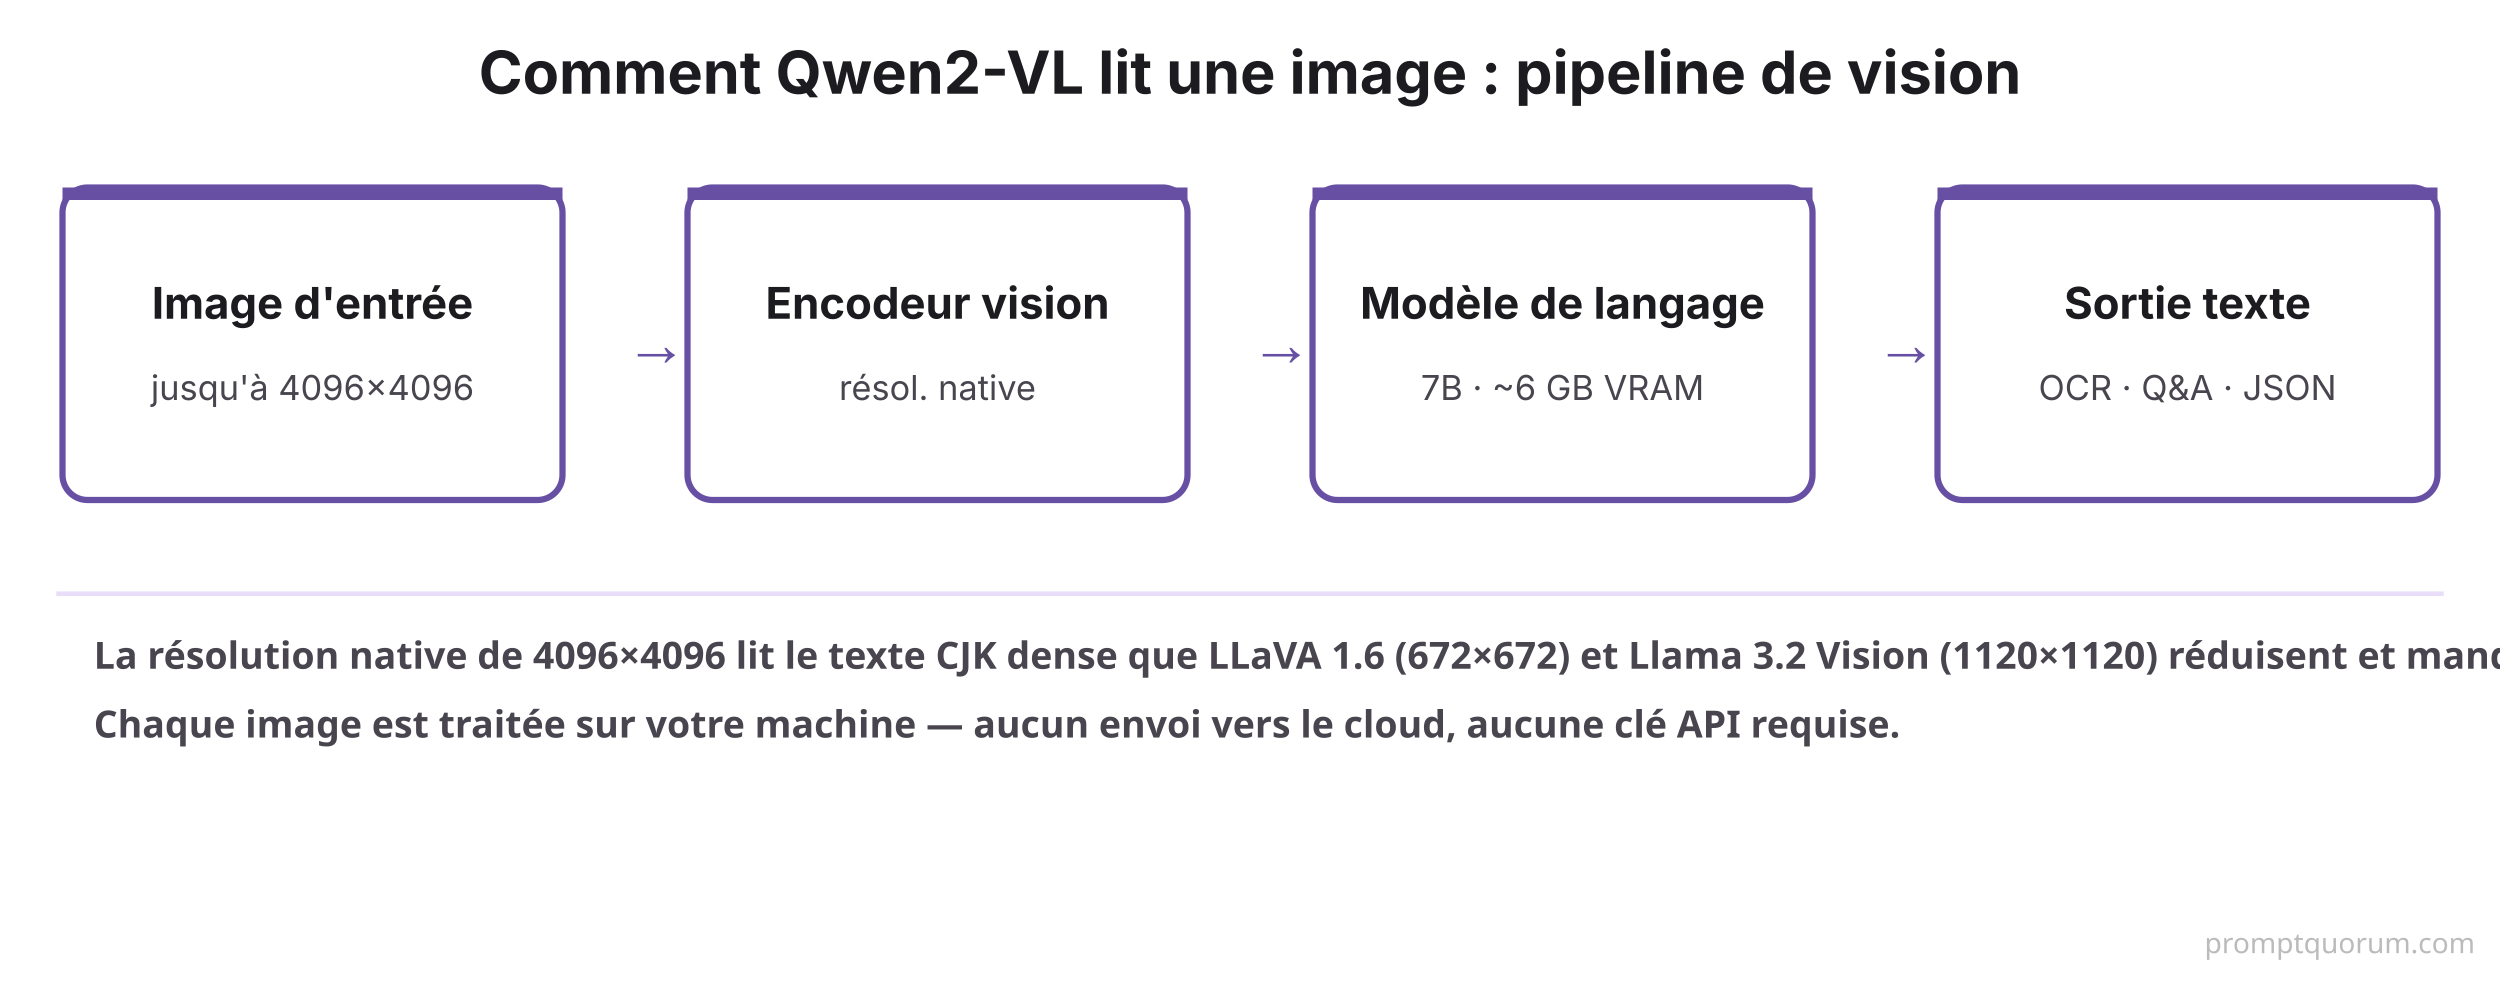
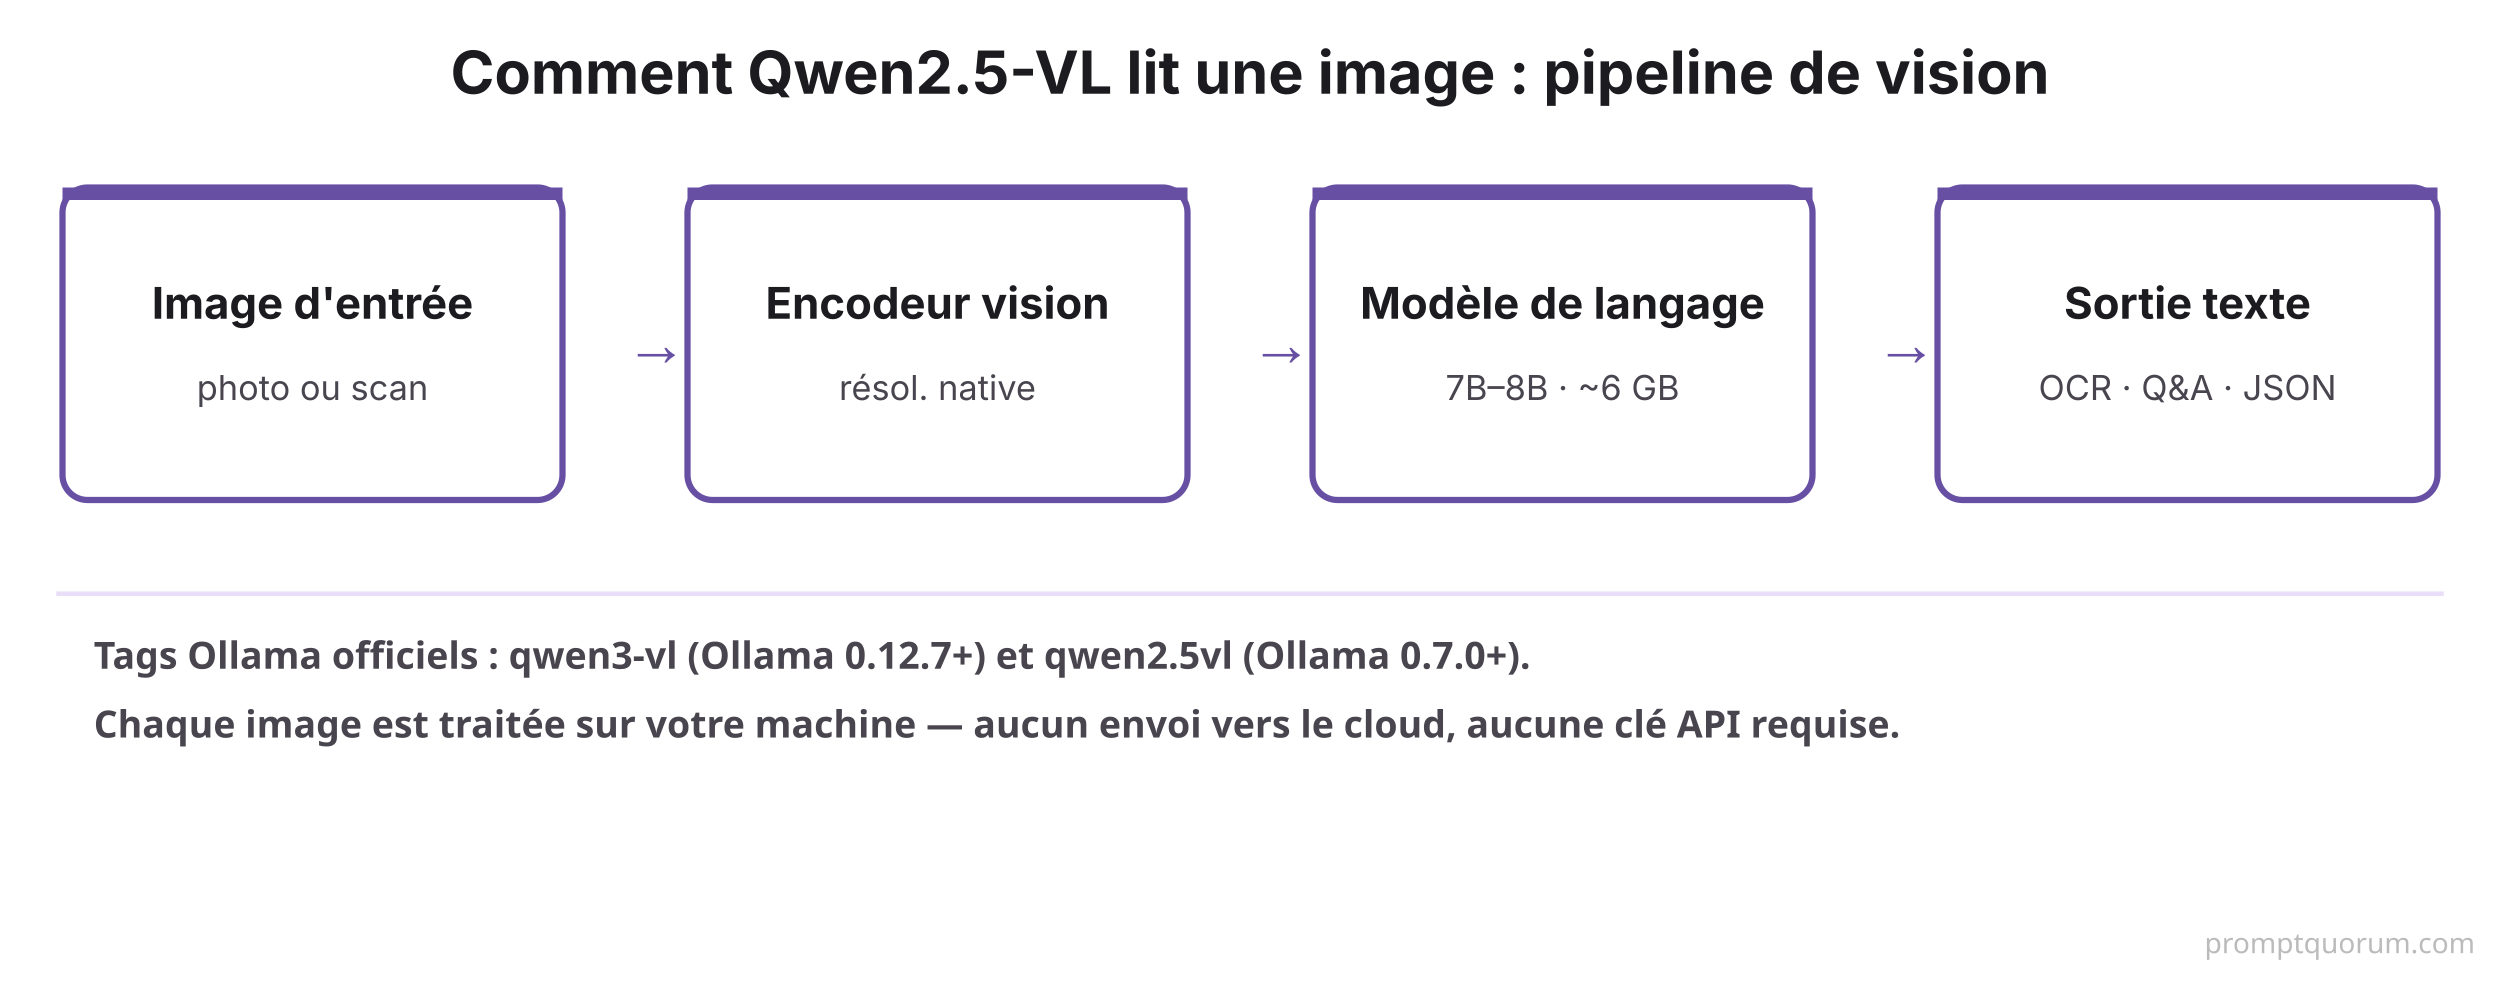
<svg xmlns="http://www.w3.org/2000/svg" viewBox="0 0 800 320" width="800" height="320">
  <rect width="800" height="320" fill="#FFFFFF" />
-   <text x="400" y="30" font-family="system-ui, -apple-system, sans-serif" font-size="19" font-weight="700" fill="#1C1B1F" text-anchor="middle">Comment Qwen2-VL lit une image : pipeline de vision</text>
+   <text x="400" y="30" font-family="system-ui, -apple-system, sans-serif" font-size="19" font-weight="700" fill="#1C1B1F" text-anchor="middle">Comment Qwen2.5-VL lit une image : pipeline de vision</text>
  <rect x="20" y="60" width="160" height="100" rx="8" fill="#FFFFFF" stroke="#6750A4" stroke-width="2" />
  <rect x="20" y="60" width="160" height="4" rx="0" fill="#6750A4" />
  <text x="100" y="102" font-family="system-ui, -apple-system, sans-serif" font-size="14" font-weight="700" fill="#1C1B1F" text-anchor="middle">Image d'entrée</text>
-   <text x="100" y="128" font-family="system-ui, -apple-system, sans-serif" font-size="11" font-weight="400" fill="#49454F" text-anchor="middle">jusqu'à 4096×4096</text>
+   <text x="100" y="128" font-family="system-ui, -apple-system, sans-serif" font-size="11" font-weight="400" fill="#49454F" text-anchor="middle">photo ou scan</text>
  <text x="200" y="117" font-size="20" fill="#6750A4">→</text>
  <rect x="220" y="60" width="160" height="100" rx="8" fill="#FFFFFF" stroke="#6750A4" stroke-width="2" />
  <rect x="220" y="60" width="160" height="4" rx="0" fill="#6750A4" />
  <text x="300" y="102" font-family="system-ui, -apple-system, sans-serif" font-size="14" font-weight="700" fill="#1C1B1F" text-anchor="middle">Encodeur vision</text>
  <text x="300" y="128" font-family="system-ui, -apple-system, sans-serif" font-size="11" font-weight="400" fill="#49454F" text-anchor="middle">résol. native</text>
  <text x="400" y="117" font-size="20" fill="#6750A4">→</text>
  <rect x="420" y="60" width="160" height="100" rx="8" fill="#FFFFFF" stroke="#6750A4" stroke-width="2" />
  <rect x="420" y="60" width="160" height="4" rx="0" fill="#6750A4" />
  <text x="500" y="102" font-family="system-ui, -apple-system, sans-serif" font-size="14" font-weight="700" fill="#1C1B1F" text-anchor="middle">Modèle de langage</text>
-   <text x="500" y="128" font-family="system-ui, -apple-system, sans-serif" font-size="11" font-weight="400" fill="#49454F" text-anchor="middle">7B · ~6 GB VRAM</text>
+   <text x="500" y="128" font-family="system-ui, -apple-system, sans-serif" font-size="11" font-weight="400" fill="#49454F" text-anchor="middle">7B–8B · ~6 GB</text>
  <text x="600" y="117" font-size="20" fill="#6750A4">→</text>
  <rect x="620" y="60" width="160" height="100" rx="8" fill="#FFFFFF" stroke="#6750A4" stroke-width="2" />
  <rect x="620" y="60" width="160" height="4" rx="0" fill="#6750A4" />
  <text x="700" y="102" font-family="system-ui, -apple-system, sans-serif" font-size="14" font-weight="700" fill="#1C1B1F" text-anchor="middle">Sortie texte</text>
  <text x="700" y="128" font-family="system-ui, -apple-system, sans-serif" font-size="11" font-weight="400" fill="#49454F" text-anchor="middle">OCR · Q&amp;A · JSON</text>
  <line x1="18" y1="190" x2="782" y2="190" stroke="#E8DEF8" stroke-width="1.5" />
-   <text x="30" y="214" font-family="system-ui, sans-serif" font-size="12" font-weight="600" fill="#49454F">La résolution native de 4096×4096 lit le texte CJK dense que LLaVA 1.6 (672×672) et Llama 3.2 Vision (1120×1120) réduisent et manquent.</text>
+   <text x="30" y="214" font-family="system-ui, sans-serif" font-size="12" font-weight="600" fill="#49454F">Tags Ollama officiels : qwen3-vl (Ollama 0.12.7+) et qwen2.5vl (Ollama 0.7.0+).</text>
  <text x="30" y="236" font-family="system-ui, sans-serif" font-size="12" font-weight="600" fill="#49454F">Chaque image est traitée sur votre machine — aucun envoi vers le cloud, aucune clé API requise.</text>
  <text x="792" y="305" font-family="system-ui,sans-serif" font-size="9" fill="#BBBBBB" text-anchor="end">promptquorum.com</text>
</svg>
